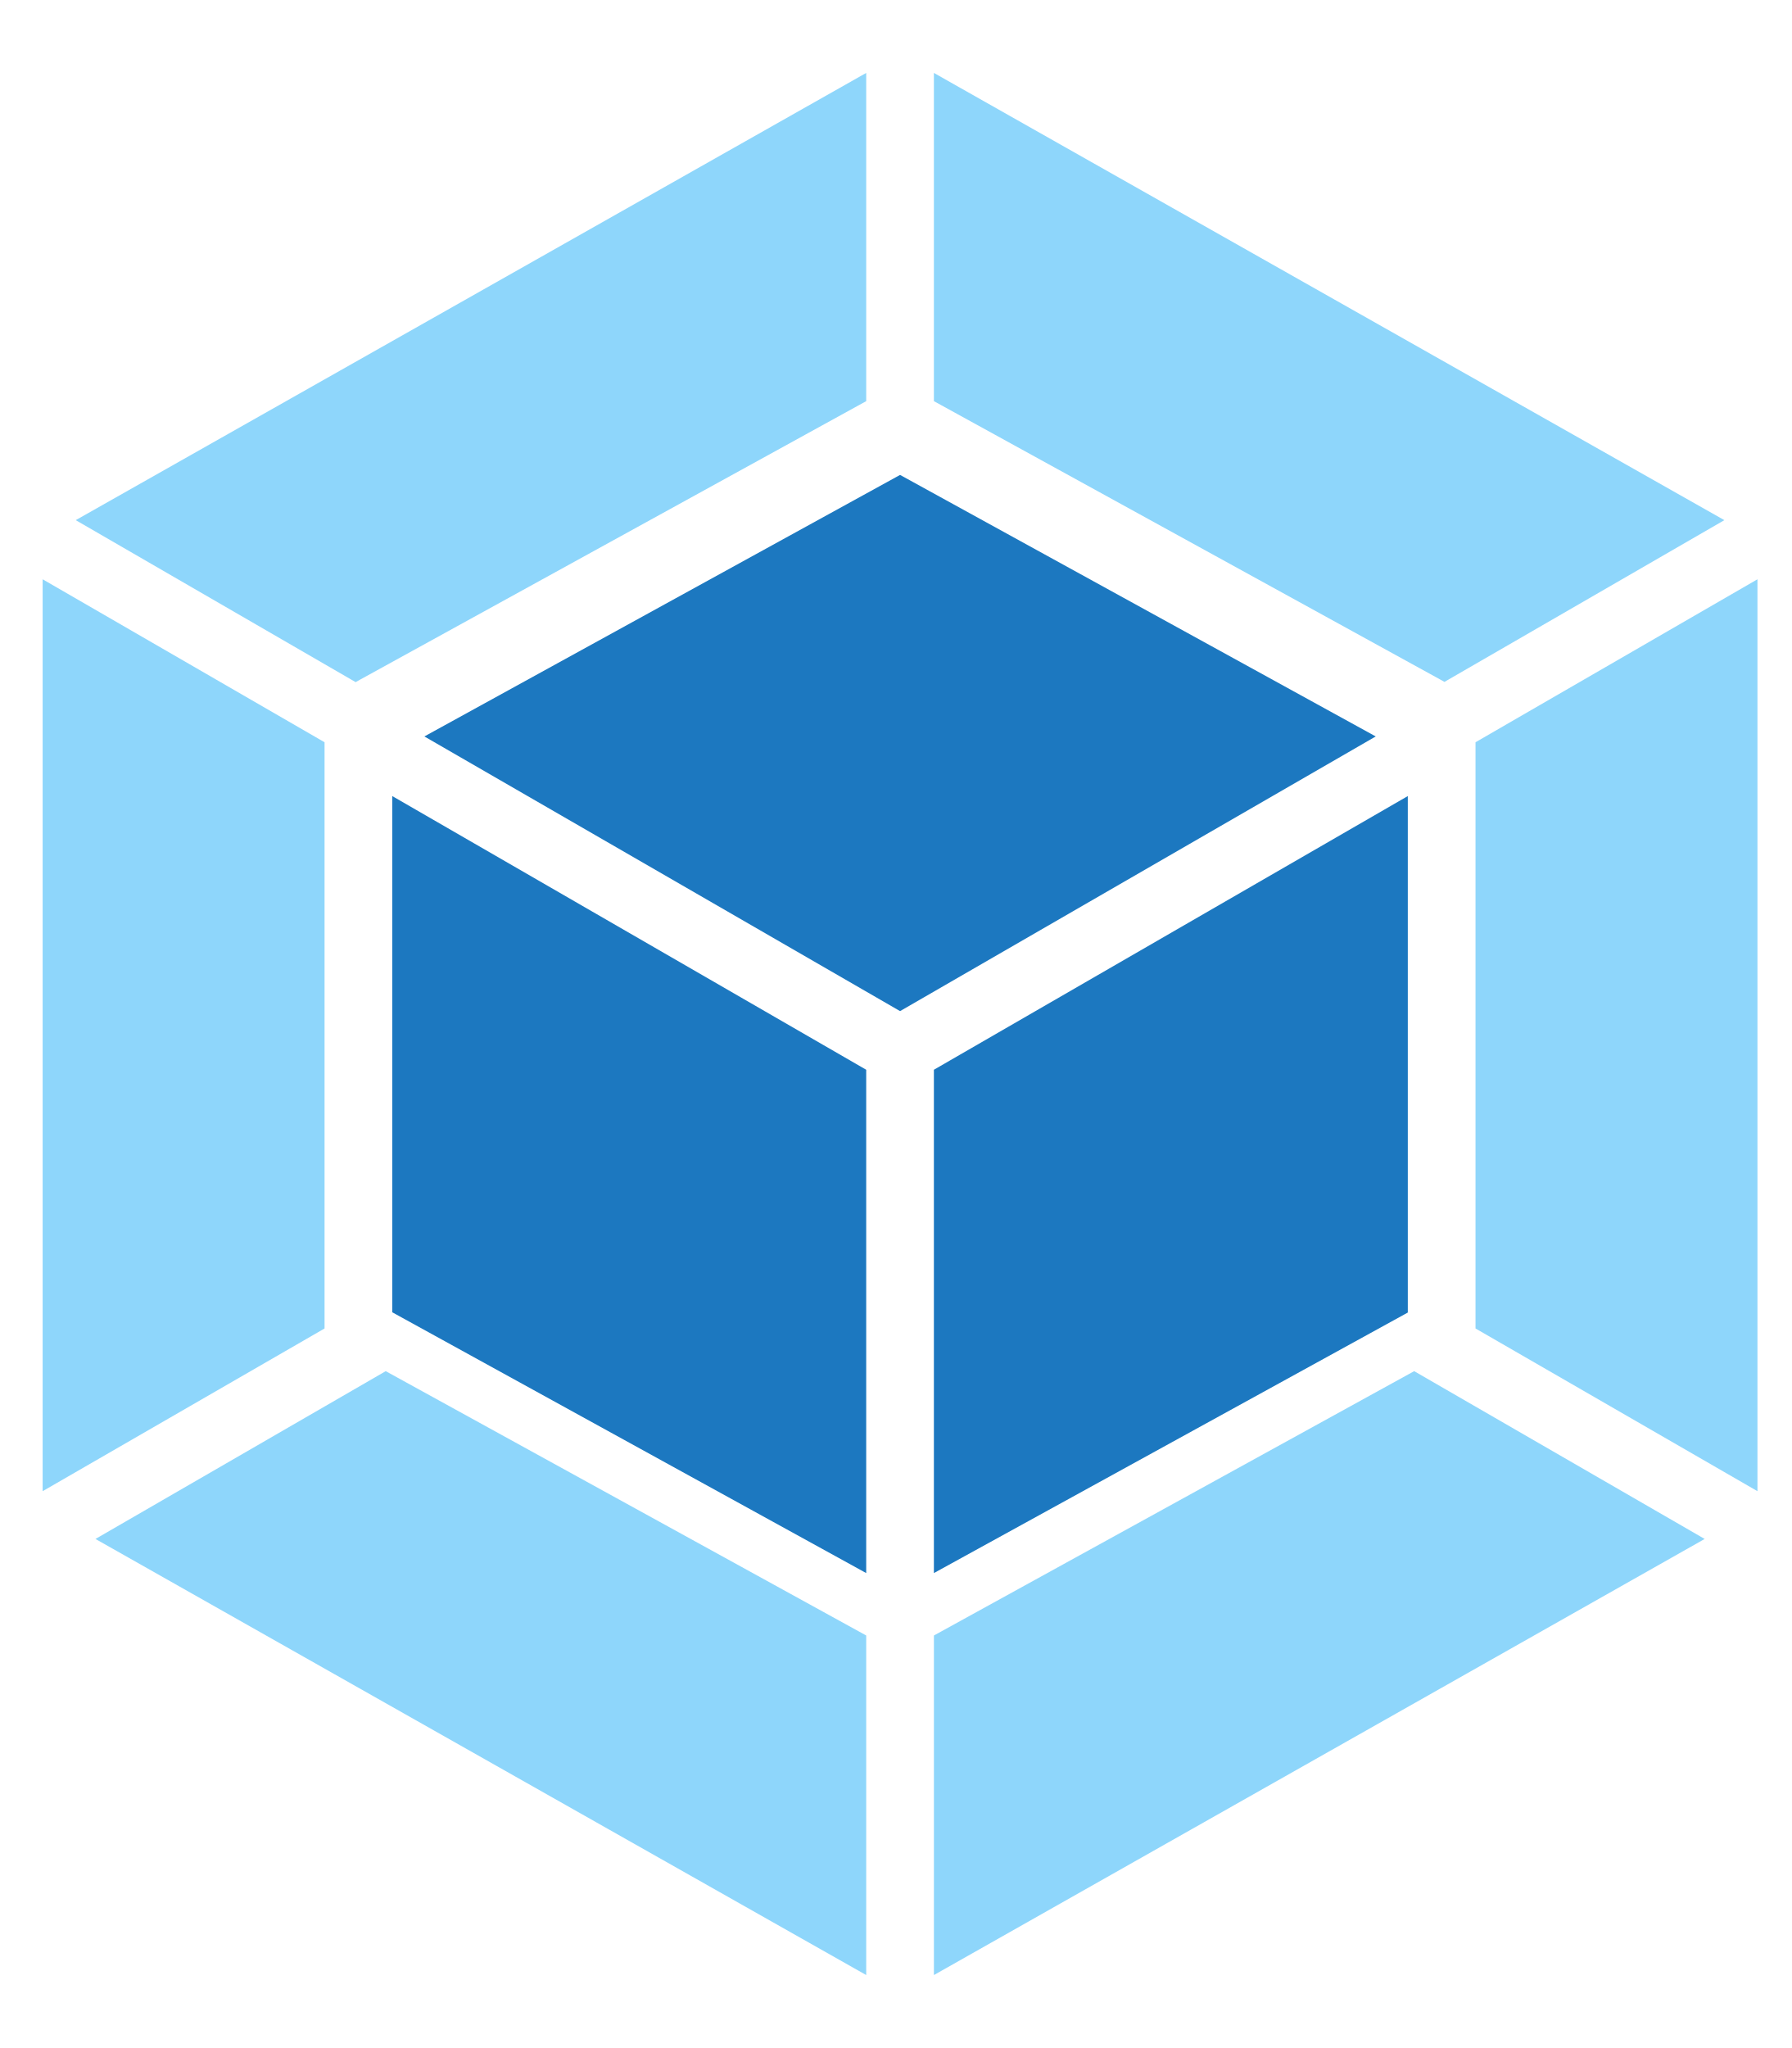
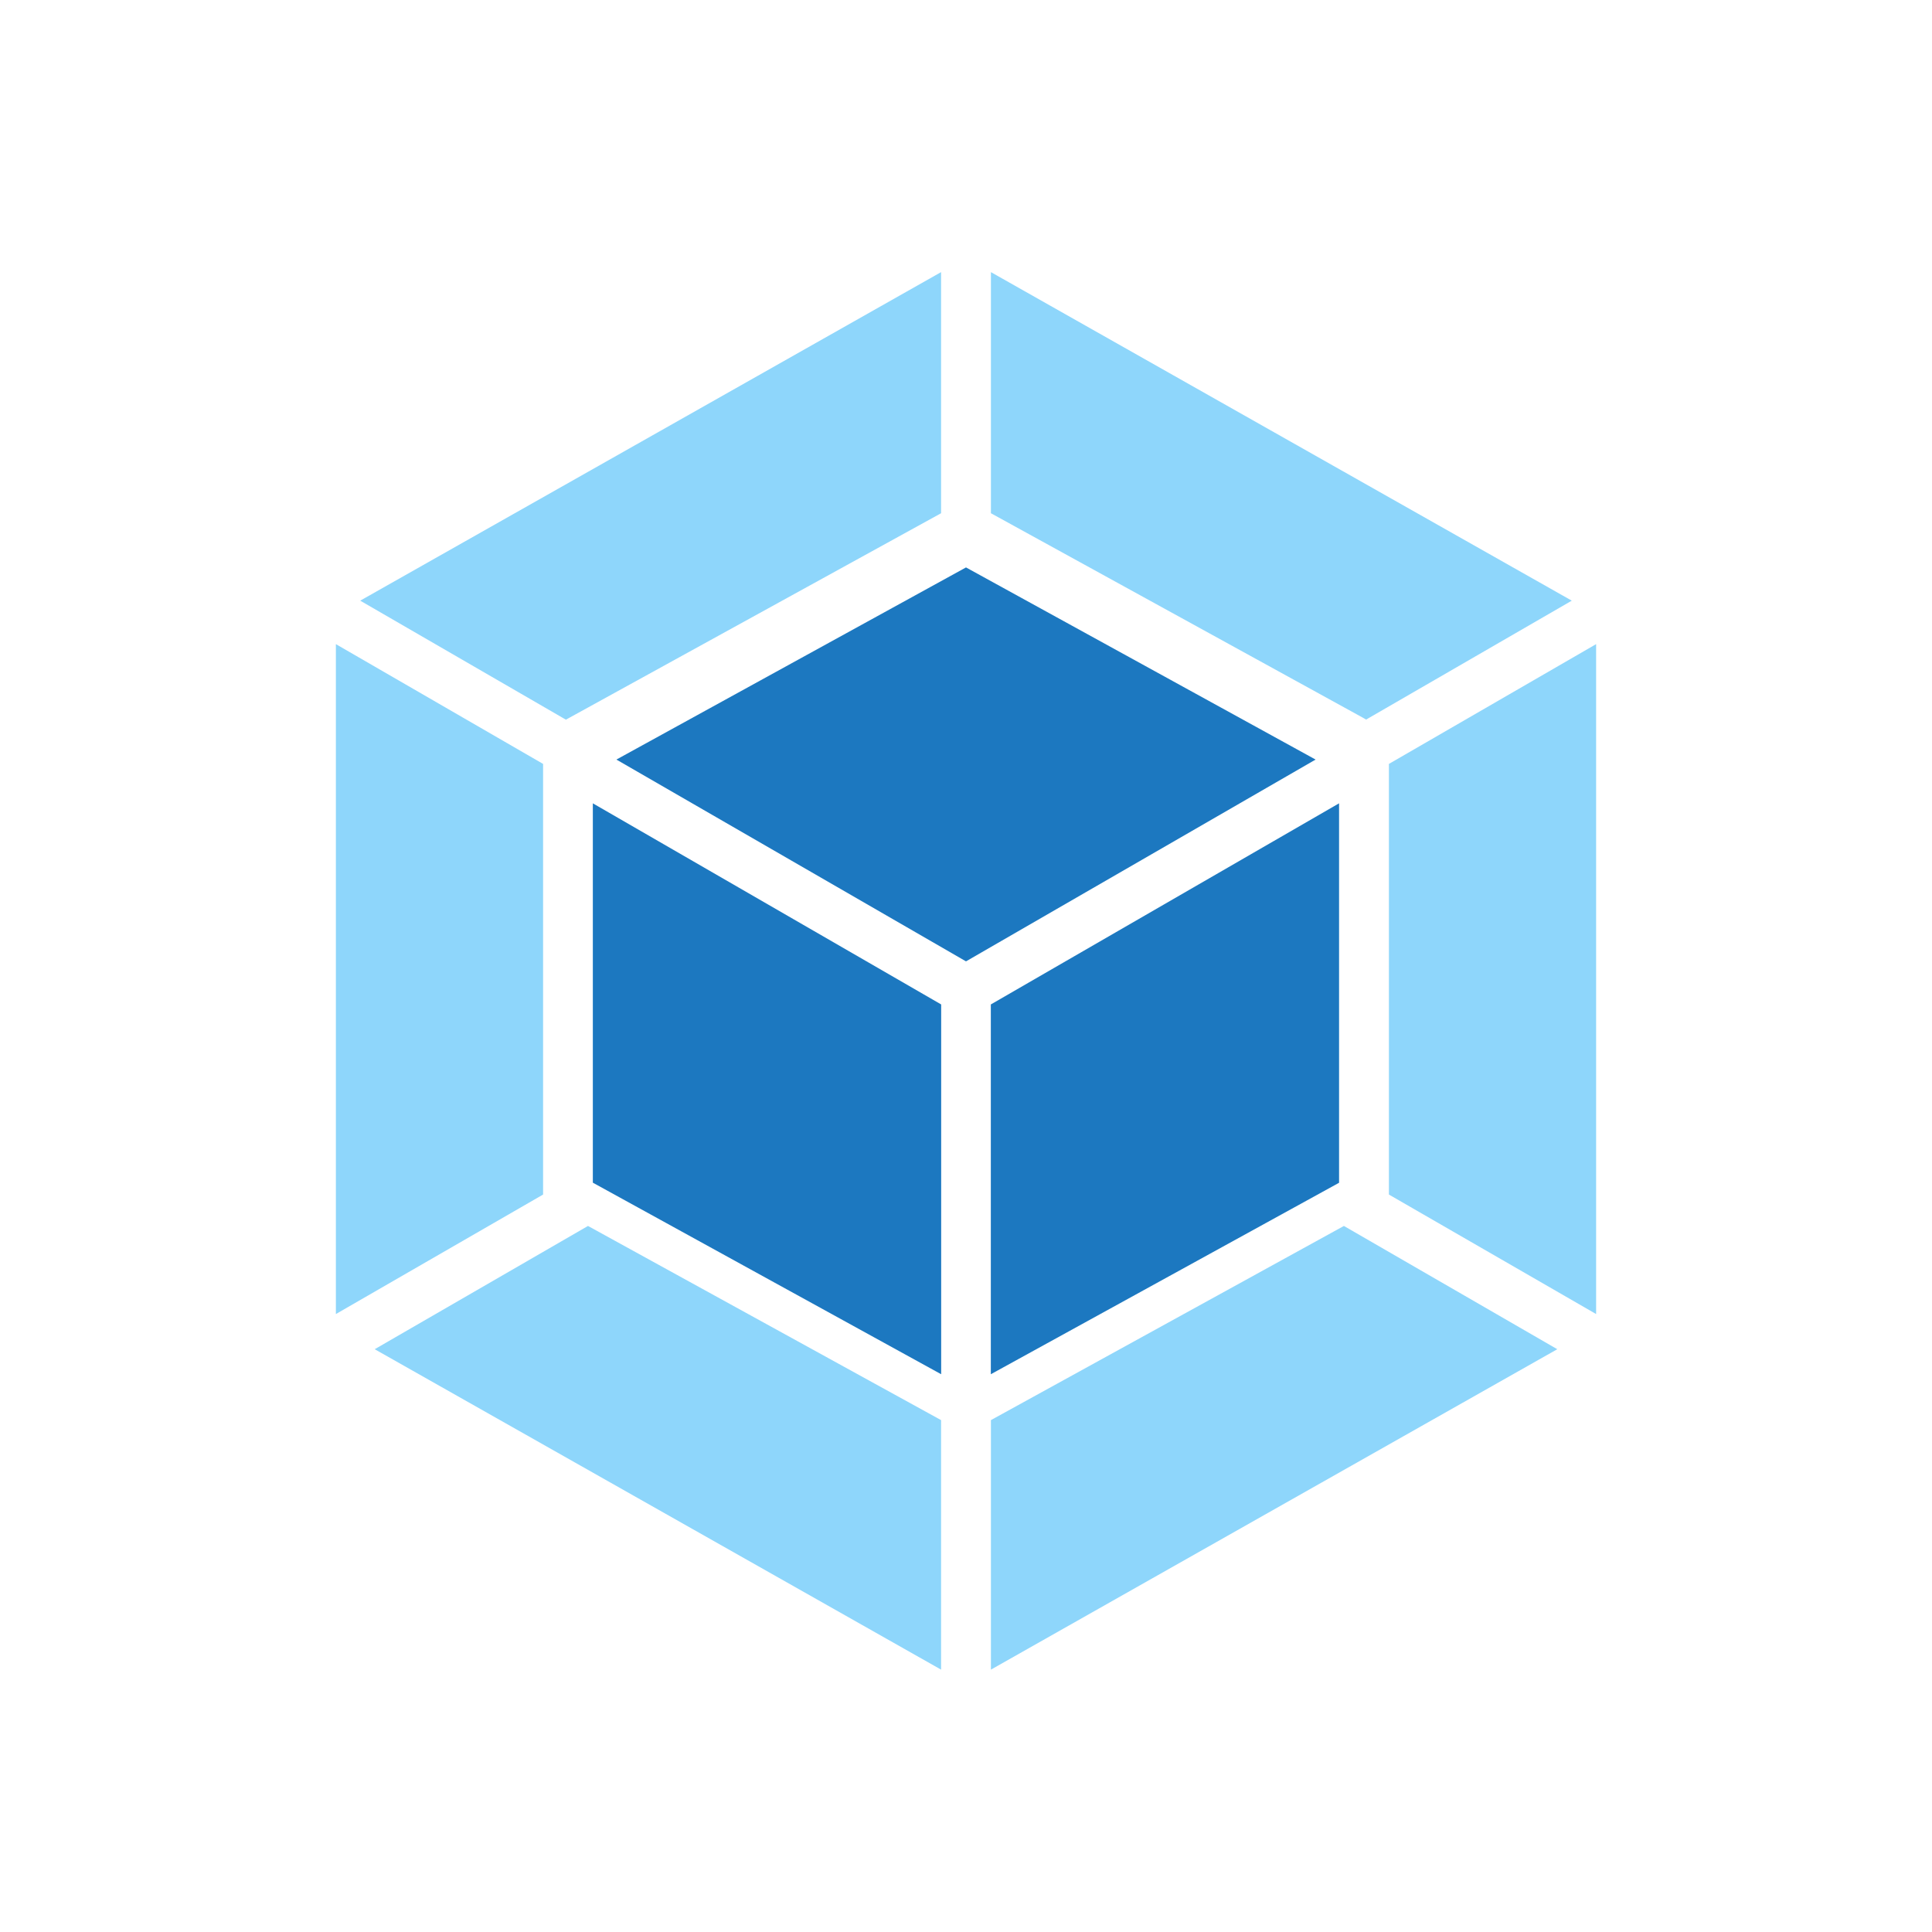
- <svg xmlns="http://www.w3.org/2000/svg" version="1.1" id="svg12" x="0px" y="0px" width="52.5px" height="60px" viewBox="0 0 52.5 60" enable-background="new 0 0 52.5 60" xml:space="preserve" preserveAspectRatio="xMinYMin meet">
-   <g id="g905" transform="matrix(0.9678912,0,0,0.9678912,1.463573,0.9632655)">
-     <path id="path6-0" fill="#8ED6FB" d="M50.098,45.587l-23.335,13.2V48.509l14.54-8.001   L50.098,45.587z M51.696,44.141V16.539l-8.536,4.933v17.744L51.696,44.141z M1.378,45.587l23.335,13.2V48.509l-14.547-8.001   L1.378,45.587z M-0.221,44.141V16.539l8.535,4.933v17.744L-0.221,44.141z M0.781,14.749L24.713,1.212v9.935L9.378,19.583   l-0.123,0.069L0.781,14.749z M50.694,14.749L26.762,1.212v9.935l15.335,8.429l0.123,0.069L50.694,14.749z" />
-     <path id="path8-8" fill="#1C78C0" d="M24.713,46.62l-14.349-7.894V23.101l14.349,8.284V46.62z    M26.762,46.62l14.348-7.886V23.101l-14.348,8.284V46.62z M11.336,21.296l14.402-7.916l14.401,7.916L25.738,29.61L11.336,21.296z" />
-   </g>
+ <svg xmlns="http://www.w3.org/2000/svg" version="1.1" x="0px" y="0px" width="200px" height="200px" viewBox="0.5 400.5 200 200" preserveAspectRatio="xMinYMin meet">
+   <path id="path6-0" style="fill:#8ED6FB;" d="M161.71,540.17l-58.63,33.17v-25.83l36.54-20.1L161.71,540.17z M165.73,536.53v-69.35  l-21.45,12.4v44.58L165.73,536.53z M39.29,540.17l58.63,33.17v-25.83l-36.55-20.1L39.29,540.17z M35.27,536.53v-69.35l21.45,12.4  v44.58L35.27,536.53z M37.79,462.68l60.13-34.01v24.96l-38.53,21.2L59.08,475L37.79,462.68z M163.21,462.68l-60.13-34.01v24.96  l38.53,21.18l0.31,0.18L163.21,462.68z" />
+   <path id="path8-8" style="fill:#1C78C0;" d="M97.93,542.76l-36.06-19.83v-39.27l36.06,20.82V542.76z M103.07,542.76l36.05-19.82  v-39.28l-36.05,20.82V542.76z M64.31,479.13l36.19-19.89l36.19,19.89l-36.19,20.89L64.31,479.13z" />
</svg>
